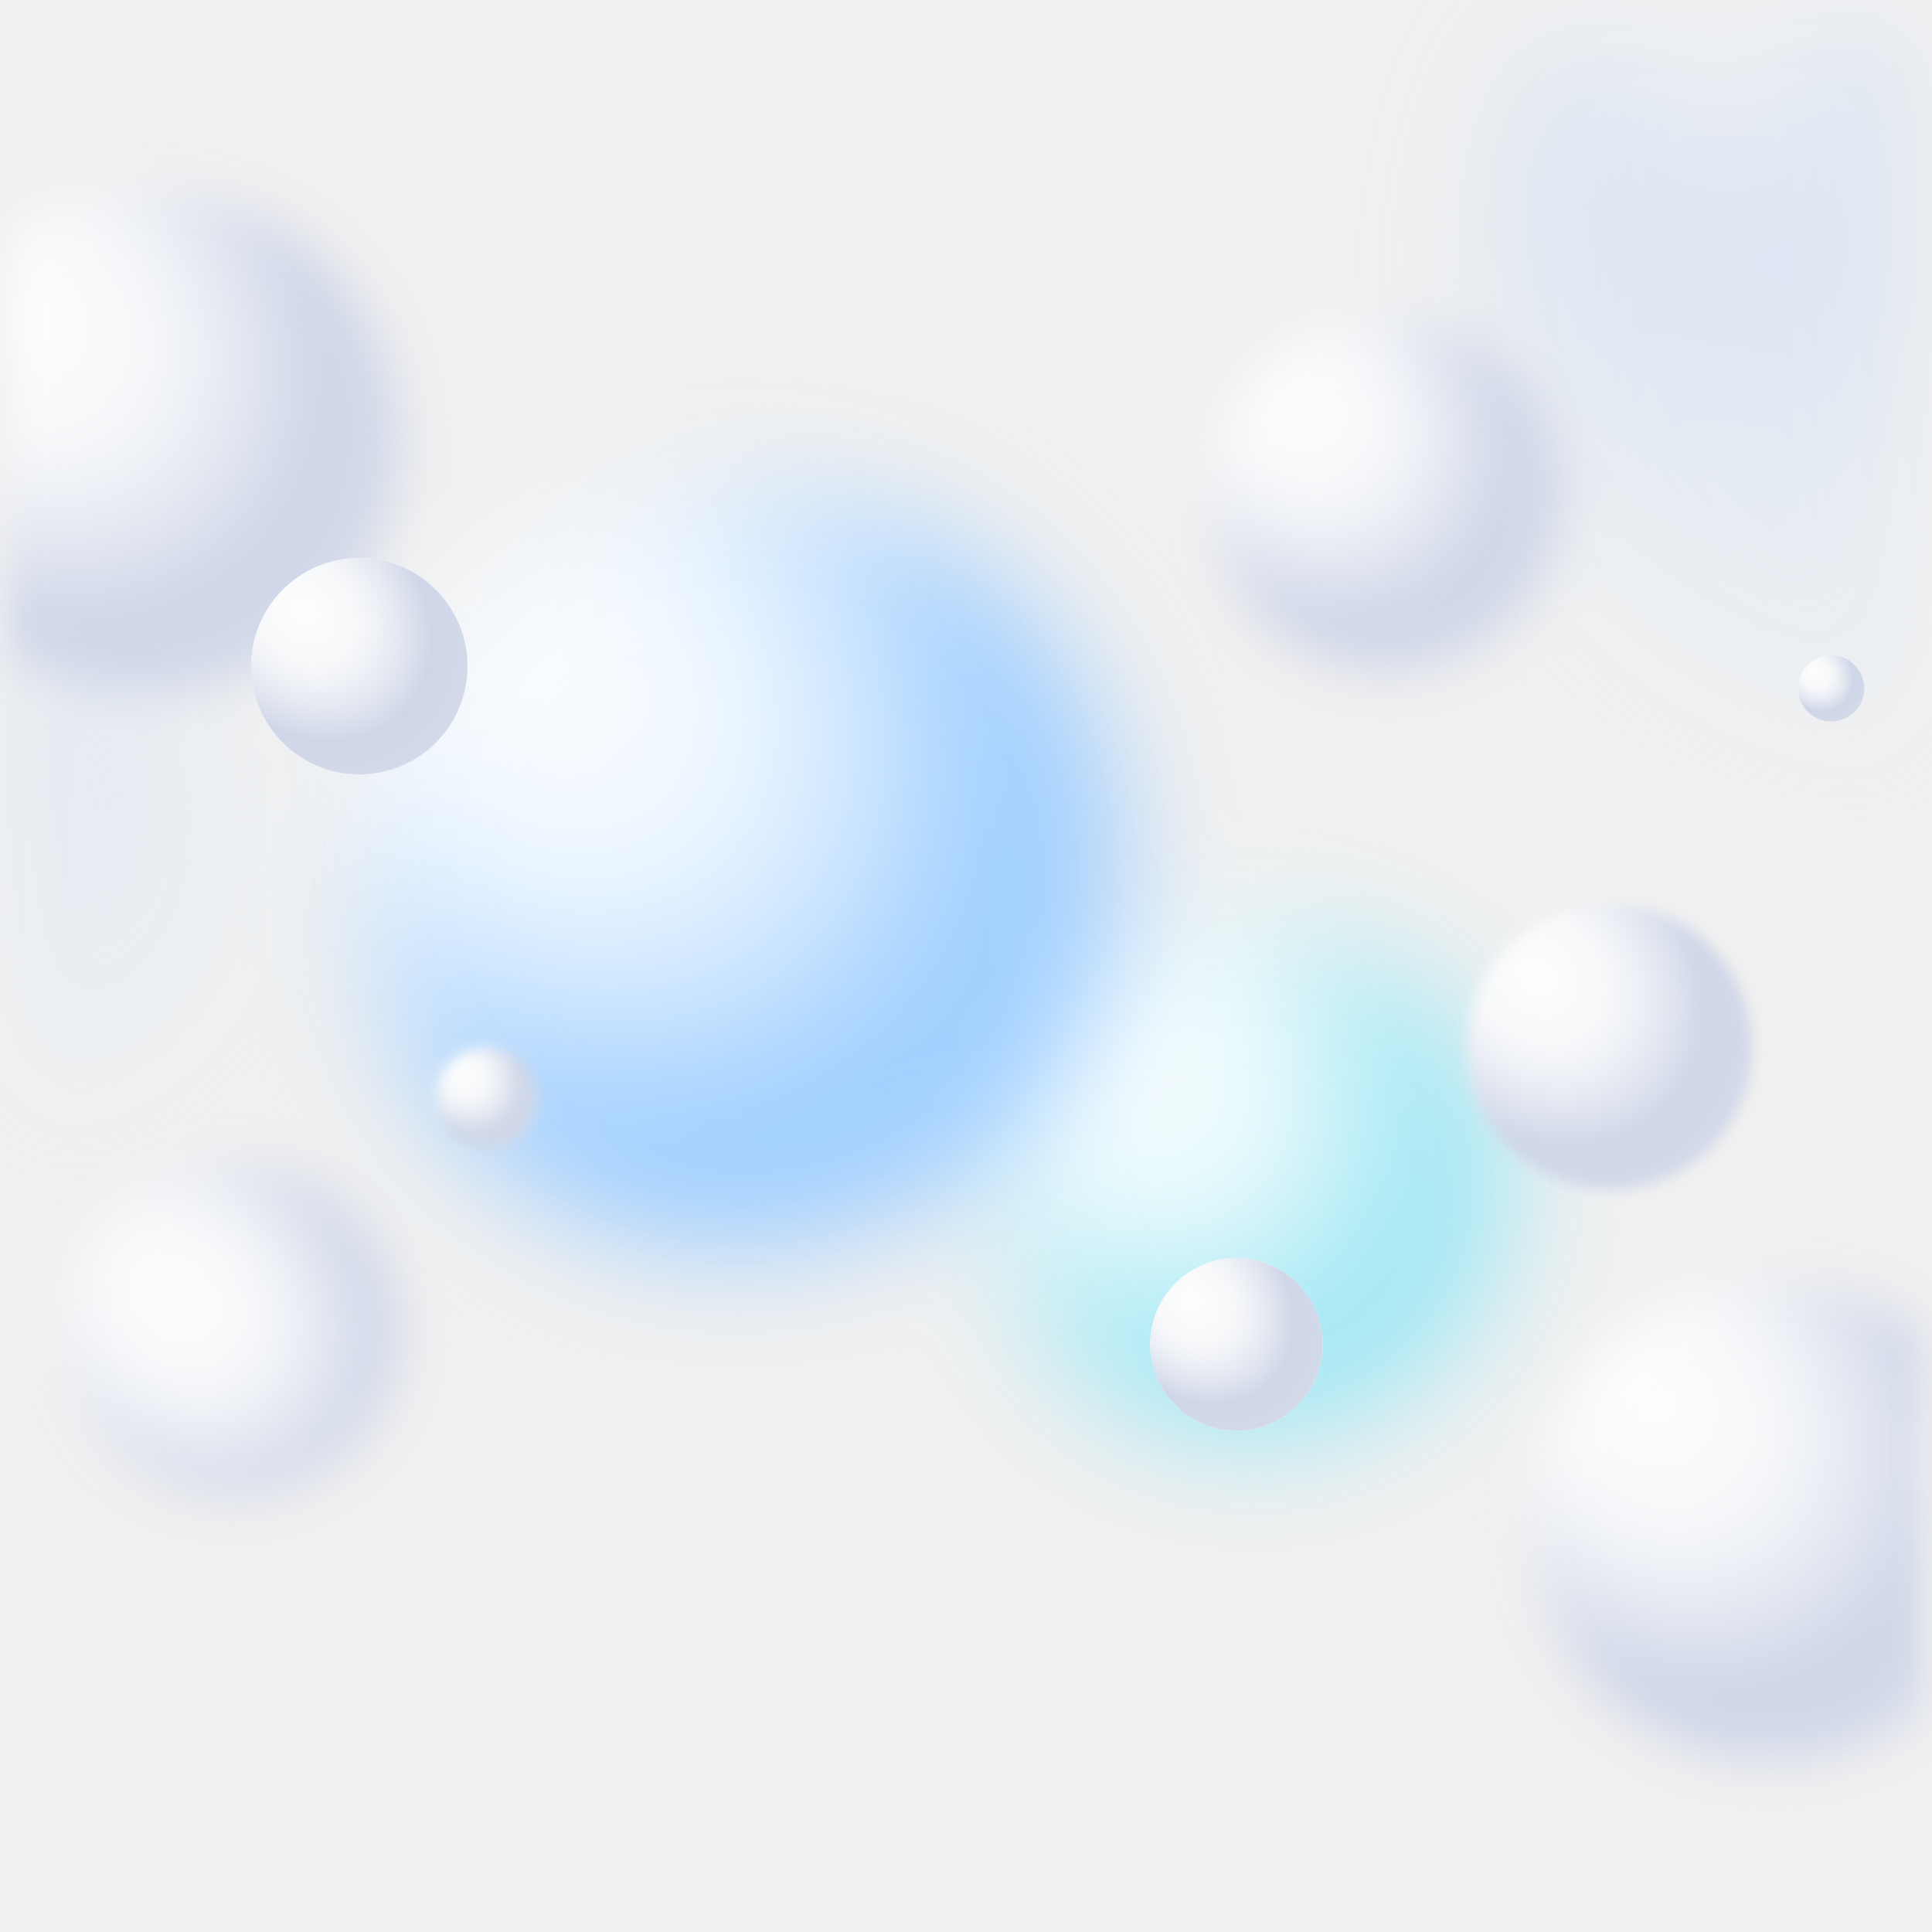
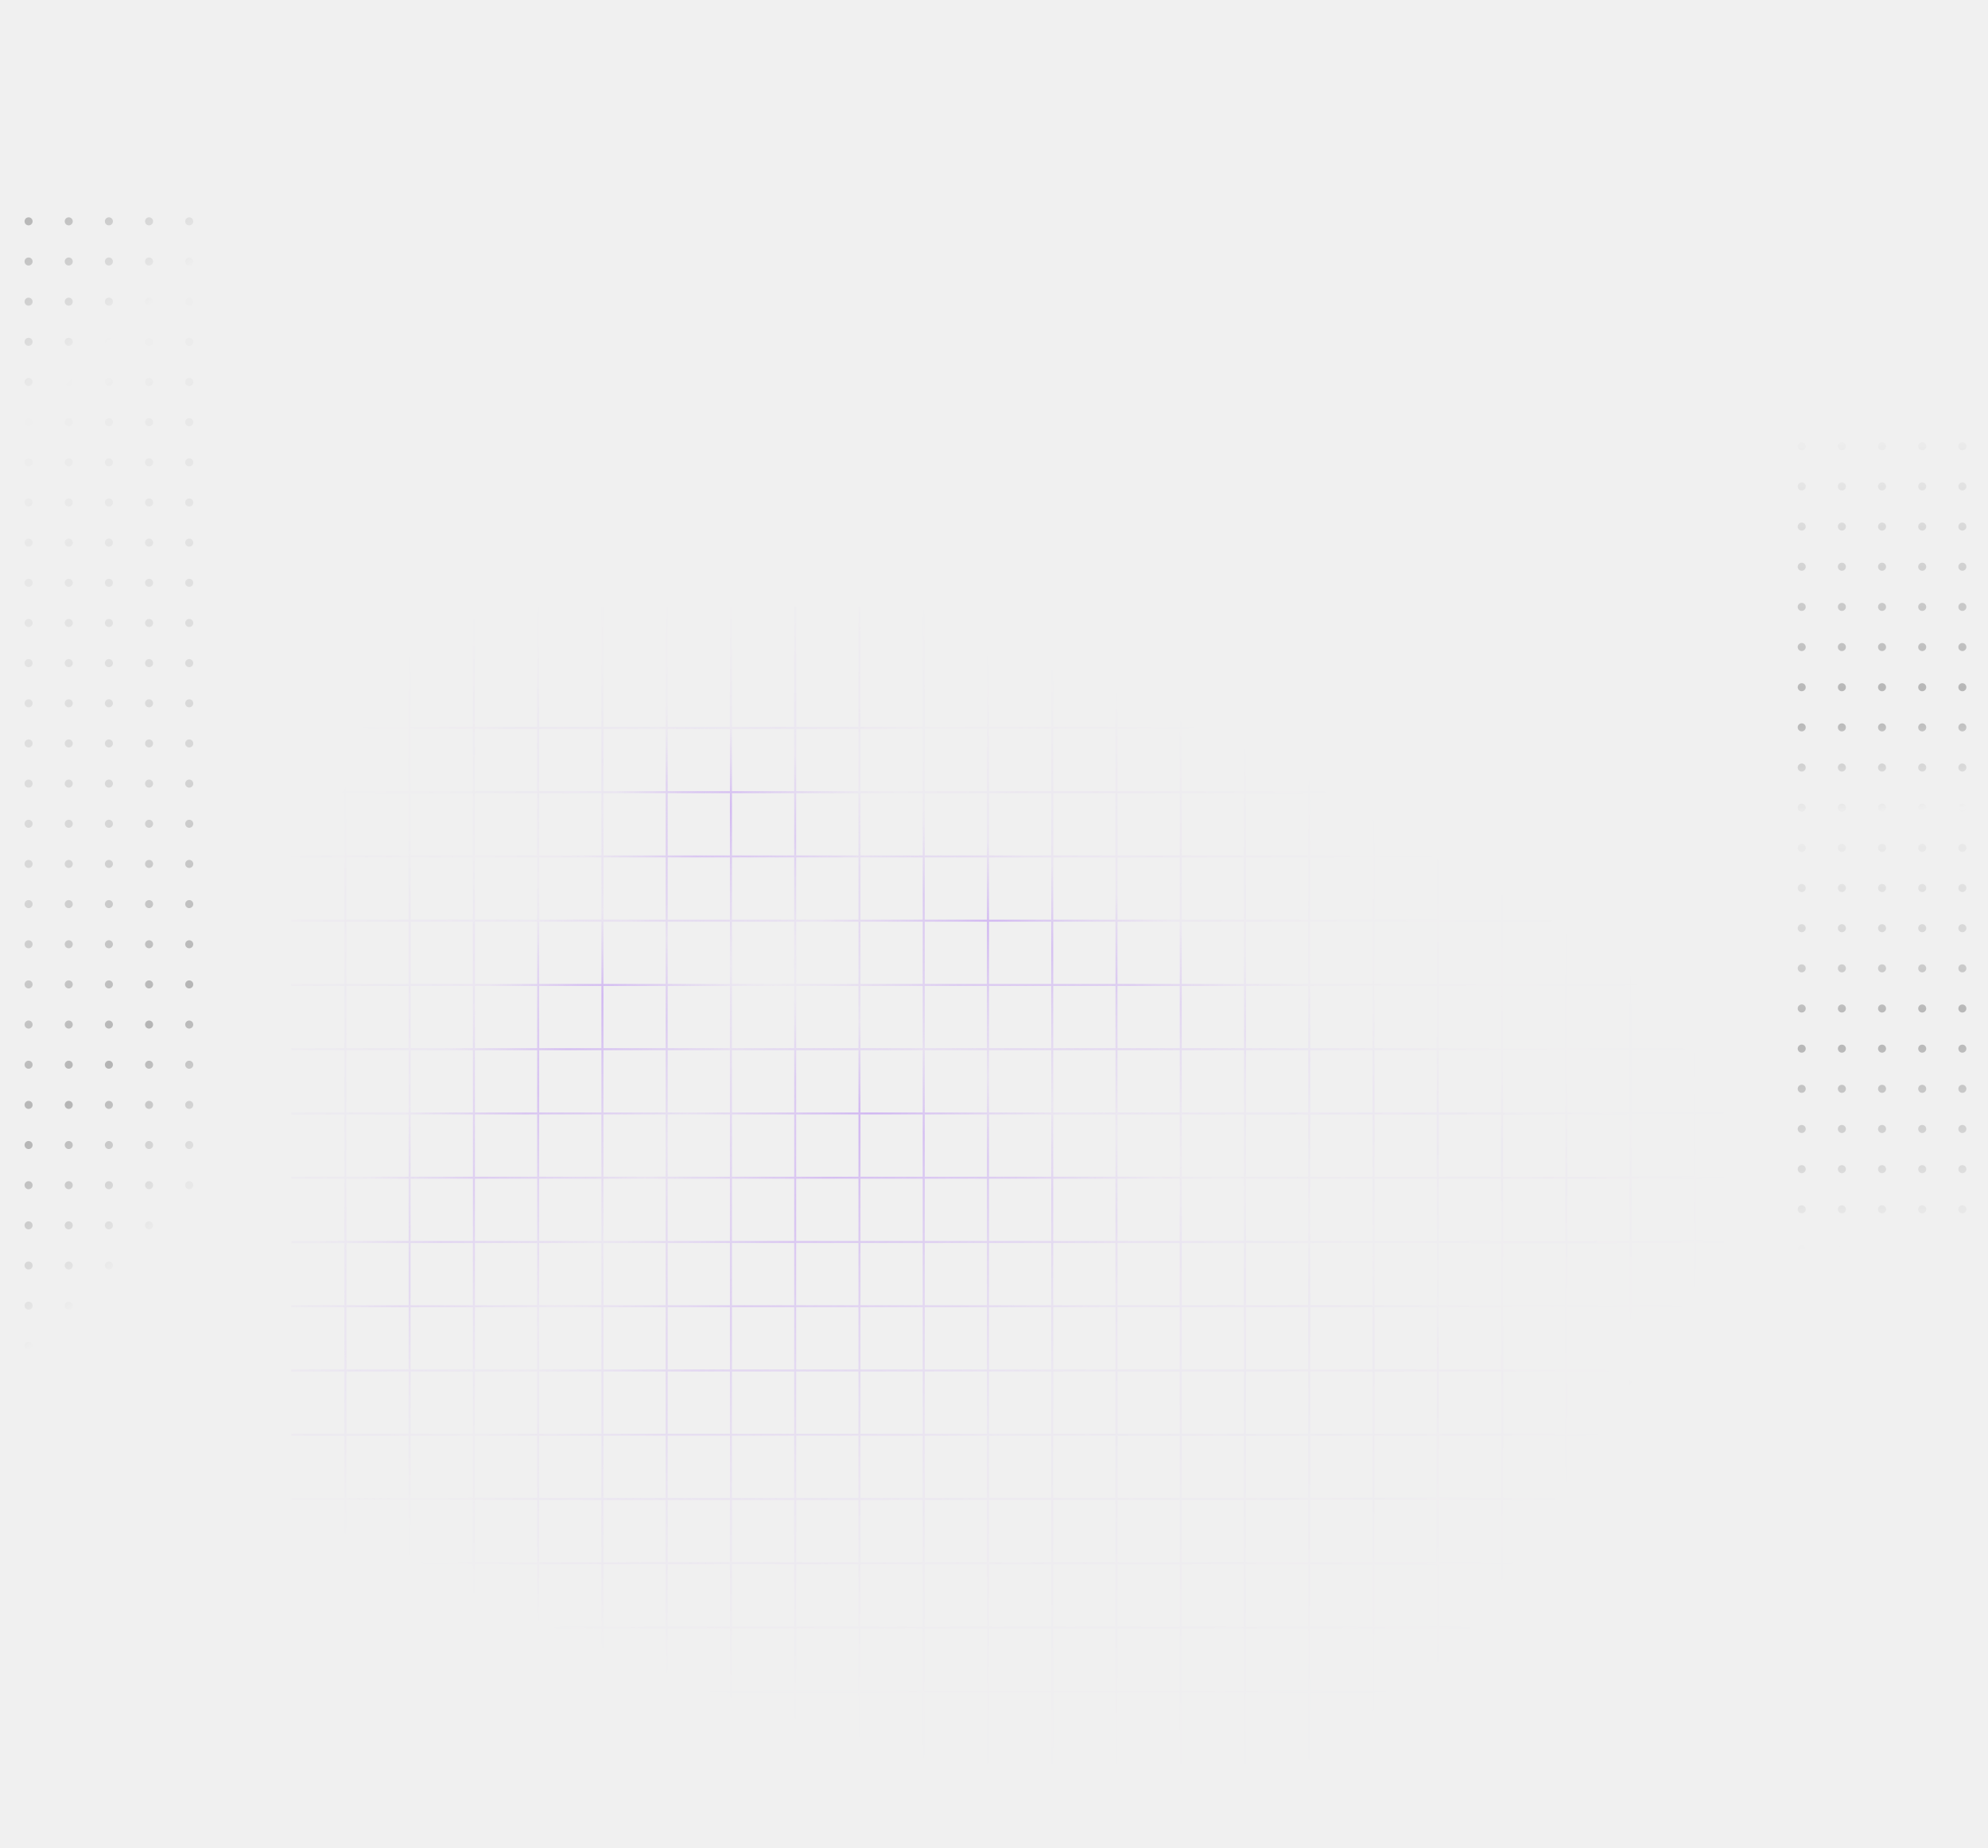
- <svg xmlns="http://www.w3.org/2000/svg" width="6000" height="6000" viewBox="0 0 6000 6000" fill="none">
-   <g clip-path="url(#clip0_226_44)">
-     <g opacity="0.2" filter="url(#filter0_f_226_44)">
-       <circle cx="6040" cy="830" r="1416" fill="url(#paint0_radial_226_44)" />
-       <g style="mix-blend-mode:screen">
-         <circle cx="6040" cy="830" r="1416" fill="#0068FF" />
-       </g>
-       <circle cx="-20.5" cy="2615.5" r="769.5" fill="url(#paint1_radial_226_44)" />
-       <g style="mix-blend-mode:screen">
-         <circle cx="-20.5" cy="2615.5" r="769.5" fill="#0068FF" />
+ <svg xmlns="http://www.w3.org/2000/svg" width="990" height="920" fill="none" viewBox="0 0 990 920">
+   <g clip-path="url(#clip0_116_12875)">
+     <mask id="mask0_116_12875" width="668" height="691" x="865" y="74" maskUnits="userSpaceOnUse" style="mask-type:alpha">
+       <path fill="url(#paint0_linear_116_12875)" d="M865 74h668v691H865z" />
+     </mask>
+     <g fill="#000" mask="url(#mask0_116_12875)" opacity=".25">
+       <circle cx="897.234" cy="102.234" r="2" />
+       <circle cx="917.234" cy="102.234" r="2" />
+       <circle cx="937.234" cy="102.234" r="2" />
+       <circle cx="957.234" cy="102.234" r="2" />
+       <circle cx="977.234" cy="102.234" r="2" />
+       <circle cx="897.234" cy="122.234" r="2" />
+       <circle cx="917.234" cy="122.234" r="2" />
+       <circle cx="937.234" cy="122.234" r="2" />
+       <circle cx="957.234" cy="122.234" r="2" />
+       <circle cx="977.234" cy="122.234" r="2" />
+       <circle cx="897.234" cy="142.234" r="2" />
+       <circle cx="917.234" cy="142.234" r="2" />
+       <circle cx="937.234" cy="142.234" r="2" />
+       <circle cx="957.234" cy="142.234" r="2" />
+       <circle cx="977.234" cy="142.234" r="2" />
+       <circle cx="897.234" cy="162.234" r="2" />
+       <circle cx="917.234" cy="162.234" r="2" />
+       <circle cx="937.234" cy="162.234" r="2" />
+       <circle cx="957.234" cy="162.234" r="2" />
+       <circle cx="977.234" cy="162.234" r="2" />
+       <circle cx="897.234" cy="182.234" r="2" />
+       <circle cx="917.234" cy="182.234" r="2" />
+       <circle cx="937.234" cy="182.234" r="2" />
+       <circle cx="957.234" cy="182.234" r="2" />
+       <circle cx="977.234" cy="182.234" r="2" />
+       <circle cx="897.234" cy="202.234" r="2" />
+       <circle cx="917.234" cy="202.234" r="2" />
+       <circle cx="937.234" cy="202.234" r="2" />
+       <circle cx="957.234" cy="202.234" r="2" />
+       <circle cx="977.234" cy="202.234" r="2" />
+       <circle cx="897.234" cy="222.234" r="2" />
+       <circle cx="917.234" cy="222.234" r="2" />
+       <circle cx="937.234" cy="222.234" r="2" />
+       <circle cx="957.234" cy="222.234" r="2" />
+       <circle cx="977.234" cy="222.234" r="2" />
+       <circle cx="897.234" cy="242.234" r="2" />
+       <circle cx="917.234" cy="242.234" r="2" />
+       <circle cx="937.234" cy="242.234" r="2" />
+       <circle cx="957.234" cy="242.234" r="2" />
+       <circle cx="977.234" cy="242.234" r="2" />
+       <circle cx="897.234" cy="262.234" r="2" />
+       <circle cx="917.234" cy="262.234" r="2" />
+       <circle cx="937.234" cy="262.234" r="2" />
+       <circle cx="957.234" cy="262.234" r="2" />
+       <circle cx="977.234" cy="262.234" r="2" />
+       <circle cx="897.234" cy="282.234" r="2" />
+       <circle cx="917.234" cy="282.234" r="2" />
+       <circle cx="937.234" cy="282.234" r="2" />
+       <circle cx="957.234" cy="282.234" r="2" />
+       <circle cx="977.234" cy="282.234" r="2" />
+       <circle cx="897.234" cy="302.234" r="2" />
+       <circle cx="917.234" cy="302.234" r="2" />
+       <circle cx="937.234" cy="302.234" r="2" />
+       <circle cx="957.234" cy="302.234" r="2" />
+       <circle cx="977.234" cy="302.234" r="2" />
+       <circle cx="897.234" cy="322.234" r="2" />
+       <circle cx="917.234" cy="322.234" r="2" />
+       <circle cx="937.234" cy="322.234" r="2" />
+       <circle cx="957.234" cy="322.234" r="2" />
+       <circle cx="977.234" cy="322.234" r="2" />
+       <circle cx="897.234" cy="342.234" r="2" />
+       <circle cx="917.234" cy="342.234" r="2" />
+       <circle cx="937.234" cy="342.234" r="2" />
+       <circle cx="957.234" cy="342.234" r="2" />
+       <circle cx="977.234" cy="342.234" r="2" />
+       <circle cx="897.234" cy="362.234" r="2" />
+       <circle cx="917.234" cy="362.234" r="2" />
+       <circle cx="937.234" cy="362.234" r="2" />
+       <circle cx="957.234" cy="362.234" r="2" />
+       <circle cx="977.234" cy="362.234" r="2" />
+       <circle cx="897.234" cy="382.234" r="2" />
+       <circle cx="917.234" cy="382.234" r="2" />
+       <circle cx="937.234" cy="382.234" r="2" />
+       <circle cx="957.234" cy="382.234" r="2" />
+       <circle cx="977.234" cy="382.234" r="2" />
+       <circle cx="897.234" cy="402.234" r="2" />
+       <circle cx="917.234" cy="402.234" r="2" />
+       <circle cx="937.234" cy="402.234" r="2" />
+       <circle cx="957.234" cy="402.234" r="2" />
+       <circle cx="977.234" cy="402.234" r="2" />
+       <circle cx="897.234" cy="422.234" r="2" />
+       <circle cx="917.234" cy="422.234" r="2" />
+       <circle cx="937.234" cy="422.234" r="2" />
+       <circle cx="957.234" cy="422.234" r="2" />
+       <circle cx="977.234" cy="422.234" r="2" />
+       <circle cx="897.234" cy="442.234" r="2" />
+       <circle cx="917.234" cy="442.234" r="2" />
+       <circle cx="937.234" cy="442.234" r="2" />
+       <circle cx="957.234" cy="442.234" r="2" />
+       <circle cx="977.234" cy="442.234" r="2" />
+       <circle cx="897.234" cy="462.234" r="2" />
+       <circle cx="917.234" cy="462.234" r="2" />
+       <circle cx="937.234" cy="462.234" r="2" />
+       <circle cx="957.234" cy="462.234" r="2" />
+       <circle cx="977.234" cy="462.234" r="2" />
+       <circle cx="897.234" cy="482.234" r="2" />
+       <circle cx="917.234" cy="482.234" r="2" />
+       <circle cx="937.234" cy="482.234" r="2" />
+       <circle cx="957.234" cy="482.234" r="2" />
+       <circle cx="977.234" cy="482.234" r="2" />
+       <circle cx="897.234" cy="502.234" r="2" />
+       <circle cx="917.234" cy="502.234" r="2" />
+       <circle cx="937.234" cy="502.234" r="2" />
+       <circle cx="957.234" cy="502.234" r="2" />
+       <circle cx="977.234" cy="502.234" r="2" />
+       <circle cx="897.234" cy="522.234" r="2" />
+       <circle cx="917.234" cy="522.234" r="2" />
+       <circle cx="937.234" cy="522.234" r="2" />
+       <circle cx="957.234" cy="522.234" r="2" />
+       <circle cx="977.234" cy="522.234" r="2" />
+       <circle cx="897.234" cy="542.234" r="2" />
+       <circle cx="917.234" cy="542.234" r="2" />
+       <circle cx="937.234" cy="542.234" r="2" />
+       <circle cx="957.234" cy="542.234" r="2" />
+       <circle cx="977.234" cy="542.234" r="2" />
+       <circle cx="897.234" cy="562.234" r="2" />
+       <circle cx="917.234" cy="562.234" r="2" />
+       <circle cx="937.234" cy="562.234" r="2" />
+       <circle cx="957.234" cy="562.234" r="2" />
+       <circle cx="977.234" cy="562.234" r="2" />
+       <circle cx="897.234" cy="582.234" r="2" />
+       <circle cx="917.234" cy="582.234" r="2" />
+       <circle cx="937.234" cy="582.234" r="2" />
+       <circle cx="957.234" cy="582.234" r="2" />
+       <circle cx="977.234" cy="582.234" r="2" />
+       <circle cx="897.234" cy="602.234" r="2" />
+       <circle cx="917.234" cy="602.234" r="2" />
+       <circle cx="937.234" cy="602.234" r="2" />
+       <circle cx="957.234" cy="602.234" r="2" />
+       <circle cx="977.234" cy="602.234" r="2" />
+       <circle cx="897.234" cy="622.234" r="2" />
+       <circle cx="917.234" cy="622.234" r="2" />
+       <circle cx="937.234" cy="622.234" r="2" />
+       <circle cx="957.234" cy="622.234" r="2" />
+       <circle cx="977.234" cy="622.234" r="2" />
+       <circle cx="897.234" cy="642.234" r="2" />
+       <circle cx="917.234" cy="642.234" r="2" />
+       <circle cx="937.234" cy="642.234" r="2" />
+       <circle cx="957.234" cy="642.234" r="2" />
+       <circle cx="977.234" cy="642.234" r="2" />
+       <circle cx="897.234" cy="662.234" r="2" />
+       <circle cx="917.234" cy="662.234" r="2" />
+       <circle cx="937.234" cy="662.234" r="2" />
+       <circle cx="957.234" cy="662.234" r="2" />
+       <circle cx="977.234" cy="662.234" r="2" />
+       <circle cx="897.234" cy="682.234" r="2" />
+       <circle cx="917.234" cy="682.234" r="2" />
+       <circle cx="937.234" cy="682.234" r="2" />
+       <circle cx="957.234" cy="682.234" r="2" />
+       <circle cx="977.234" cy="682.234" r="2" />
+       <circle cx="897.234" cy="702.234" r="2" />
+       <circle cx="917.234" cy="702.234" r="2" />
+       <circle cx="937.234" cy="702.234" r="2" />
+       <circle cx="957.234" cy="702.234" r="2" />
+       <circle cx="977.234" cy="702.234" r="2" />
+       <circle cx="897.234" cy="722.234" r="2" />
+       <circle cx="917.234" cy="722.234" r="2" />
+       <circle cx="937.234" cy="722.234" r="2" />
+       <circle cx="957.234" cy="722.234" r="2" />
+       <circle cx="977.234" cy="722.234" r="2" />
+     </g>
+     <mask id="mask1_116_12875" width="668" height="691" x="-566" y="82" maskUnits="userSpaceOnUse" style="mask-type:alpha">
+       <path fill="url(#paint1_linear_116_12875)" d="M-566 82h668v691h-668z" />
+     </mask>
+     <g fill="#000" mask="url(#mask1_116_12875)" opacity=".25">
+       <circle cx="14.234" cy="110.234" r="2" />
+       <circle cx="34.234" cy="110.234" r="2" />
+       <circle cx="54.234" cy="110.234" r="2" />
+       <circle cx="74.234" cy="110.234" r="2" />
+       <circle cx="94.234" cy="110.234" r="2" />
+       <circle cx="14.234" cy="130.234" r="2" />
+       <circle cx="34.234" cy="130.234" r="2" />
+       <circle cx="54.234" cy="130.234" r="2" />
+       <circle cx="74.234" cy="130.234" r="2" />
+       <circle cx="94.234" cy="130.234" r="2" />
+       <circle cx="14.234" cy="150.234" r="2" />
+       <circle cx="34.234" cy="150.234" r="2" />
+       <circle cx="54.234" cy="150.234" r="2" />
+       <circle cx="74.234" cy="150.234" r="2" />
+       <circle cx="94.234" cy="150.234" r="2" />
+       <circle cx="14.234" cy="170.234" r="2" />
+       <circle cx="34.234" cy="170.234" r="2" />
+       <circle cx="54.234" cy="170.234" r="2" />
+       <circle cx="74.234" cy="170.234" r="2" />
+       <circle cx="94.234" cy="170.234" r="2" />
+       <circle cx="14.234" cy="190.234" r="2" />
+       <circle cx="34.234" cy="190.234" r="2" />
+       <circle cx="54.234" cy="190.234" r="2" />
+       <circle cx="74.234" cy="190.234" r="2" />
+       <circle cx="94.234" cy="190.234" r="2" />
+       <circle cx="14.234" cy="210.234" r="2" />
+       <circle cx="34.234" cy="210.234" r="2" />
+       <circle cx="54.234" cy="210.234" r="2" />
+       <circle cx="74.234" cy="210.234" r="2" />
+       <circle cx="94.234" cy="210.234" r="2" />
+       <circle cx="14.234" cy="230.234" r="2" />
+       <circle cx="34.234" cy="230.234" r="2" />
+       <circle cx="54.234" cy="230.234" r="2" />
+       <circle cx="74.234" cy="230.234" r="2" />
+       <circle cx="94.234" cy="230.234" r="2" />
+       <circle cx="14.234" cy="250.234" r="2" />
+       <circle cx="34.234" cy="250.234" r="2" />
+       <circle cx="54.234" cy="250.234" r="2" />
+       <circle cx="74.234" cy="250.234" r="2" />
+       <circle cx="94.234" cy="250.234" r="2" />
+       <circle cx="14.234" cy="270.234" r="2" />
+       <circle cx="34.234" cy="270.234" r="2" />
+       <circle cx="54.234" cy="270.234" r="2" />
+       <circle cx="74.234" cy="270.234" r="2" />
+       <circle cx="94.234" cy="270.234" r="2" />
+       <circle cx="14.234" cy="290.234" r="2" />
+       <circle cx="34.234" cy="290.234" r="2" />
+       <circle cx="54.234" cy="290.234" r="2" />
+       <circle cx="74.234" cy="290.234" r="2" />
+       <circle cx="94.234" cy="290.234" r="2" />
+       <circle cx="14.234" cy="310.234" r="2" />
+       <circle cx="34.234" cy="310.234" r="2" />
+       <circle cx="54.234" cy="310.234" r="2" />
+       <circle cx="74.234" cy="310.234" r="2" />
+       <circle cx="94.234" cy="310.234" r="2" />
+       <circle cx="14.234" cy="330.234" r="2" />
+       <circle cx="34.234" cy="330.234" r="2" />
+       <circle cx="54.234" cy="330.234" r="2" />
+       <circle cx="74.234" cy="330.234" r="2" />
+       <circle cx="94.234" cy="330.234" r="2" />
+       <circle cx="14.234" cy="350.234" r="2" />
+       <circle cx="34.234" cy="350.234" r="2" />
+       <circle cx="54.234" cy="350.234" r="2" />
+       <circle cx="74.234" cy="350.234" r="2" />
+       <circle cx="94.234" cy="350.234" r="2" />
+       <circle cx="14.234" cy="370.234" r="2" />
+       <circle cx="34.234" cy="370.234" r="2" />
+       <circle cx="54.234" cy="370.234" r="2" />
+       <circle cx="74.234" cy="370.234" r="2" />
+       <circle cx="94.234" cy="370.234" r="2" />
+       <circle cx="14.234" cy="390.234" r="2" />
+       <circle cx="34.234" cy="390.234" r="2" />
+       <circle cx="54.234" cy="390.234" r="2" />
+       <circle cx="74.234" cy="390.234" r="2" />
+       <circle cx="94.234" cy="390.234" r="2" />
+       <circle cx="14.234" cy="410.234" r="2" />
+       <circle cx="34.234" cy="410.234" r="2" />
+       <circle cx="54.234" cy="410.234" r="2" />
+       <circle cx="74.234" cy="410.234" r="2" />
+       <circle cx="94.234" cy="410.234" r="2" />
+       <circle cx="14.234" cy="430.234" r="2" />
+       <circle cx="34.234" cy="430.234" r="2" />
+       <circle cx="54.234" cy="430.234" r="2" />
+       <circle cx="74.234" cy="430.234" r="2" />
+       <circle cx="94.234" cy="430.234" r="2" />
+       <circle cx="14.234" cy="450.234" r="2" />
+       <circle cx="34.234" cy="450.234" r="2" />
+       <circle cx="54.234" cy="450.234" r="2" />
+       <circle cx="74.234" cy="450.234" r="2" />
+       <circle cx="94.234" cy="450.234" r="2" />
+       <circle cx="14.234" cy="470.234" r="2" />
+       <circle cx="34.234" cy="470.234" r="2" />
+       <circle cx="54.234" cy="470.234" r="2" />
+       <circle cx="74.234" cy="470.234" r="2" />
+       <circle cx="94.234" cy="470.234" r="2" />
+       <circle cx="14.234" cy="490.234" r="2" />
+       <circle cx="34.234" cy="490.234" r="2" />
+       <circle cx="54.234" cy="490.234" r="2" />
+       <circle cx="74.234" cy="490.234" r="2" />
+       <circle cx="94.234" cy="490.234" r="2" />
+       <circle cx="14.234" cy="510.234" r="2" />
+       <circle cx="34.234" cy="510.234" r="2" />
+       <circle cx="54.234" cy="510.234" r="2" />
+       <circle cx="74.234" cy="510.234" r="2" />
+       <circle cx="94.234" cy="510.234" r="2" />
+       <circle cx="14.234" cy="530.234" r="2" />
+       <circle cx="34.234" cy="530.234" r="2" />
+       <circle cx="54.234" cy="530.234" r="2" />
+       <circle cx="74.234" cy="530.234" r="2" />
+       <circle cx="94.234" cy="530.234" r="2" />
+       <circle cx="14.234" cy="550.234" r="2" />
+       <circle cx="34.234" cy="550.234" r="2" />
+       <circle cx="54.234" cy="550.234" r="2" />
+       <circle cx="74.234" cy="550.234" r="2" />
+       <circle cx="94.234" cy="550.234" r="2" />
+       <circle cx="14.234" cy="570.234" r="2" />
+       <circle cx="34.234" cy="570.234" r="2" />
+       <circle cx="54.234" cy="570.234" r="2" />
+       <circle cx="74.234" cy="570.234" r="2" />
+       <circle cx="94.234" cy="570.234" r="2" />
+       <circle cx="14.234" cy="590.234" r="2" />
+       <circle cx="34.234" cy="590.234" r="2" />
+       <circle cx="54.234" cy="590.234" r="2" />
+       <circle cx="74.234" cy="590.234" r="2" />
+       <circle cx="94.234" cy="590.234" r="2" />
+       <circle cx="14.234" cy="610.234" r="2" />
+       <circle cx="34.234" cy="610.234" r="2" />
+       <circle cx="54.234" cy="610.234" r="2" />
+       <circle cx="74.234" cy="610.234" r="2" />
+       <circle cx="94.234" cy="610.234" r="2" />
+       <circle cx="14.234" cy="630.234" r="2" />
+       <circle cx="34.234" cy="630.234" r="2" />
+       <circle cx="54.234" cy="630.234" r="2" />
+       <circle cx="74.234" cy="630.234" r="2" />
+       <circle cx="94.234" cy="630.234" r="2" />
+       <circle cx="14.234" cy="650.234" r="2" />
+       <circle cx="34.234" cy="650.234" r="2" />
+       <circle cx="54.234" cy="650.234" r="2" />
+       <circle cx="74.234" cy="650.234" r="2" />
+       <circle cx="94.234" cy="650.234" r="2" />
+       <circle cx="14.234" cy="670.234" r="2" />
+       <circle cx="34.234" cy="670.234" r="2" />
+       <circle cx="54.234" cy="670.234" r="2" />
+       <circle cx="74.234" cy="670.234" r="2" />
+       <circle cx="94.234" cy="670.234" r="2" />
+       <circle cx="14.234" cy="690.234" r="2" />
+       <circle cx="34.234" cy="690.234" r="2" />
+       <circle cx="54.234" cy="690.234" r="2" />
+       <circle cx="74.234" cy="690.234" r="2" />
+       <circle cx="94.234" cy="690.234" r="2" />
+       <circle cx="14.234" cy="710.234" r="2" />
+       <circle cx="34.234" cy="710.234" r="2" />
+       <circle cx="54.234" cy="710.234" r="2" />
+       <circle cx="74.234" cy="710.234" r="2" />
+       <circle cx="94.234" cy="710.234" r="2" />
+       <circle cx="14.234" cy="730.234" r="2" />
+       <circle cx="34.234" cy="730.234" r="2" />
+       <circle cx="54.234" cy="730.234" r="2" />
+       <circle cx="74.234" cy="730.234" r="2" />
+       <circle cx="94.234" cy="730.234" r="2" />
+     </g>
+     <mask id="mask2_116_12875" width="736" height="577" x="145" y="302" maskUnits="userSpaceOnUse" style="mask-type:alpha">
+       <path fill="url(#paint2_linear_116_12875)" d="M145 302h736v577H145z" />
+     </mask>
+     <g mask="url(#mask2_116_12875)">
+       <mask id="mask3_116_12875" width="736" height="577" x="145" y="302" maskUnits="userSpaceOnUse" style="mask-type:alpha">
+         <path fill="url(#paint3_linear_116_12875)" d="M145 302h736v577H145z" />
+       </mask>
+       <g stroke="#7611F7" mask="url(#mask3_116_12875)" opacity=".25" style="mix-blend-mode:multiply">
+         <path d="M102 362.5h797m-279 639v-797m-518 190h797m-247 607v-797m-550 222h797m-727 575v-797m512 797v-797m-582 254h797m-695 543v-797m512 797v-797m-614 286h797m-663 511v-797m512 797v-797m-646 318h797m-631 479v-797m512 797v-797m-678 350h797m-599 447v-797m512 797v-797m-710 382h797m-567 415v-797m512 797v-797m-742 414h797m-535 383v-797m512 797v-797m-774 446h797m-503 351v-797m-294 478h797m-471 319v-797m-326 510h797m-439 287v-797m-358 542h797m-407 255v-797m-390 574h797m-375 223v-797m-422 606h797m-343 191v-797m-454 638h797m-311 159v-797" />
      </g>
    </g>
-     <g filter="url(#filter1_f_226_44)">
-       <circle cx="3893.5" cy="3677.5" r="808.5" fill="white" />
-       <circle cx="3893.5" cy="3677.5" r="808.5" fill="url(#paint2_radial_226_44)" />
-       <g style="mix-blend-mode:overlay">
-         <circle cx="3893.5" cy="3677.5" r="808.5" fill="#00B4C3" />
-       </g>
-       <circle cx="2298.5" cy="2698.5" r="1196.5" fill="white" />
-       <circle cx="2298.5" cy="2698.5" r="1196.5" fill="url(#paint3_radial_226_44)" />
-       <g style="mix-blend-mode:overlay">
-         <circle cx="2298.5" cy="2698.5" r="1196.5" fill="#0068FF" />
-       </g>
-     </g>
-     <g filter="url(#filter2_f_226_44)">
-       <circle cx="457" cy="1372" r="787" fill="white" />
-       <circle cx="457" cy="1372" r="787" fill="url(#paint4_radial_226_44)" />
-       <circle cx="4308" cy="1535" r="552" fill="white" />
-       <circle cx="4308" cy="1535" r="552" fill="url(#paint5_radial_226_44)" />
-       <path d="M1244 4127C1244 4416.4 1009.4 4651 720 4651C430.603 4651 196 4416.4 196 4127C196 3837.6 430.603 3603 720 3603C1009.4 3603 1244 3837.6 1244 4127Z" fill="white" />
-       <path d="M1244 4127C1244 4416.4 1009.4 4651 720 4651C430.603 4651 196 4416.4 196 4127C196 3837.6 430.603 3603 720 3603C1009.4 3603 1244 3837.6 1244 4127Z" fill="url(#paint6_radial_226_44)" />
-       <circle cx="5502" cy="4723" r="750" fill="white" />
-       <circle cx="5502" cy="4723" r="750" fill="url(#paint7_radial_226_44)" />
-     </g>
-     <g filter="url(#filter3_f_226_44)">
-       <circle cx="4999" cy="3252" r="443" fill="white" />
-       <circle cx="4999" cy="3252" r="443" fill="url(#paint8_radial_226_44)" />
-       <circle cx="1511.5" cy="3409.5" r="157.5" fill="white" />
-       <circle cx="1511.5" cy="3409.5" r="157.5" fill="url(#paint9_radial_226_44)" />
-     </g>
-     <circle cx="5687" cy="2138" r="103" fill="white" />
-     <circle cx="5687" cy="2138" r="103" fill="url(#paint10_radial_226_44)" />
-     <circle cx="1116" cy="2069" r="336" fill="white" />
-     <circle cx="1116" cy="2069" r="336" fill="url(#paint11_radial_226_44)" />
-     <circle cx="3840" cy="4175" r="268" fill="white" />
-     <circle cx="3840" cy="4175" r="268" fill="url(#paint12_radial_226_44)" />
  </g>
  <defs>
-     <filter id="filter0_f_226_44" x="-1334" y="-986" width="9190" height="7642" filterUnits="userSpaceOnUse" color-interpolation-filters="sRGB">
-       <feGaussianBlur stdDeviation="200" result="effect1_foregroundBlur_226_44" />
-     </filter>
-     <filter id="filter1_f_226_44" x="752" y="1152" width="4300" height="3684" filterUnits="userSpaceOnUse" color-interpolation-filters="sRGB">
-       <feGaussianBlur stdDeviation="175" result="effect1_foregroundBlur_226_44" />
-     </filter>
-     <filter id="filter2_f_226_44" x="-480" y="435" width="6882" height="5188" filterUnits="userSpaceOnUse" color-interpolation-filters="sRGB">
-       <feGaussianBlur stdDeviation="75" result="effect1_foregroundBlur_226_44" />
-     </filter>
-     <filter id="filter3_f_226_44" x="1216" y="2486" width="4266" height="1532" filterUnits="userSpaceOnUse" color-interpolation-filters="sRGB">
-       <feGaussianBlur stdDeviation="20" result="effect1_foregroundBlur_226_44" />
-     </filter>
-     <radialGradient id="paint0_radial_226_44" cx="0" cy="0" r="1" gradientUnits="userSpaceOnUse" gradientTransform="translate(5309.04 118.173) rotate(46.3461) scale(3110.19 2512.9)">
-       <stop stop-color="white" />
-       <stop offset="0.221" stop-color="#F3F5F7" stop-opacity="0.557" />
-       <stop offset="0.596" stop-color="#CFD6E8" />
-       <stop offset="1" stop-color="#D8DEEB" />
-     </radialGradient>
-     <radialGradient id="paint1_radial_226_44" cx="0" cy="0" r="1" gradientUnits="userSpaceOnUse" gradientTransform="translate(-417.728 2228.67) rotate(46.3461) scale(1690.18 1365.59)">
-       <stop stop-color="white" />
-       <stop offset="0.221" stop-color="#F3F5F7" stop-opacity="0.557" />
-       <stop offset="0.596" stop-color="#CFD6E8" />
-       <stop offset="1" stop-color="#D8DEEB" />
-     </radialGradient>
-     <radialGradient id="paint2_radial_226_44" cx="0" cy="0" r="1" gradientUnits="userSpaceOnUse" gradientTransform="translate(3476.14 3271.06) rotate(46.3461) scale(1775.84 1434.8)">
-       <stop stop-color="white" />
-       <stop offset="0.221" stop-color="#F3F5F7" stop-opacity="0.557" />
-       <stop offset="0.596" stop-color="#CFD6E8" />
-       <stop offset="1" stop-color="#D8DEEB" />
-     </radialGradient>
-     <radialGradient id="paint3_radial_226_44" cx="0" cy="0" r="1" gradientUnits="userSpaceOnUse" gradientTransform="translate(1680.85 2097.02) rotate(46.3461) scale(2628.06 2123.36)">
-       <stop stop-color="white" />
-       <stop offset="0.221" stop-color="#F3F5F7" stop-opacity="0.557" />
-       <stop offset="0.596" stop-color="#CFD6E8" />
-       <stop offset="1" stop-color="#D8DEEB" />
-     </radialGradient>
-     <radialGradient id="paint4_radial_226_44" cx="0" cy="0" r="1" gradientUnits="userSpaceOnUse" gradientTransform="translate(50.7377 976.373) rotate(46.3461) scale(1728.61 1396.65)">
-       <stop stop-color="white" />
-       <stop offset="0.221" stop-color="#F3F5F7" stop-opacity="0.557" />
-       <stop offset="0.596" stop-color="#CFD6E8" />
-       <stop offset="1" stop-color="#D8DEEB" />
-     </radialGradient>
-     <radialGradient id="paint5_radial_226_44" cx="0" cy="0" r="1" gradientUnits="userSpaceOnUse" gradientTransform="translate(4023.05 1257.51) rotate(46.3461) scale(1212.45 979.605)">
-       <stop stop-color="white" />
-       <stop offset="0.221" stop-color="#F3F5F7" stop-opacity="0.557" />
-       <stop offset="0.596" stop-color="#CFD6E8" />
-       <stop offset="1" stop-color="#D8DEEB" />
-     </radialGradient>
-     <radialGradient id="paint6_radial_226_44" cx="0" cy="0" r="1" gradientUnits="userSpaceOnUse" gradientTransform="translate(544.692 4032) rotate(46.3461) scale(1150.94 929.915)">
-       <stop stop-color="white" />
-       <stop offset="0.221" stop-color="#F3F5F7" stop-opacity="0.557" />
-       <stop offset="0.596" stop-color="#CFD6E8" />
-       <stop offset="1" stop-color="#D8DEEB" />
-     </radialGradient>
-     <radialGradient id="paint7_radial_226_44" cx="0" cy="0" r="1" gradientUnits="userSpaceOnUse" gradientTransform="translate(5114.84 4345.97) rotate(46.3461) scale(1647.34 1330.99)">
-       <stop stop-color="white" />
-       <stop offset="0.221" stop-color="#F3F5F7" stop-opacity="0.557" />
-       <stop offset="0.596" stop-color="#CFD6E8" />
-       <stop offset="1" stop-color="#D8DEEB" />
-     </radialGradient>
-     <radialGradient id="paint8_radial_226_44" cx="0" cy="0" r="1" gradientUnits="userSpaceOnUse" gradientTransform="translate(4770.32 3029.3) rotate(46.3461) scale(973.032 786.168)">
-       <stop stop-color="white" />
-       <stop offset="0.221" stop-color="#F3F5F7" stop-opacity="0.557" />
-       <stop offset="0.596" stop-color="#CFD6E8" />
-       <stop offset="1" stop-color="#D8DEEB" />
-     </radialGradient>
-     <radialGradient id="paint9_radial_226_44" cx="0" cy="0" r="1" gradientUnits="userSpaceOnUse" gradientTransform="translate(1430.2 3330.32) rotate(46.3461) scale(345.942 279.507)">
-       <stop stop-color="white" />
-       <stop offset="0.221" stop-color="#F3F5F7" stop-opacity="0.557" />
-       <stop offset="0.596" stop-color="#CFD6E8" />
-       <stop offset="1" stop-color="#D8DEEB" />
-     </radialGradient>
-     <radialGradient id="paint10_radial_226_44" cx="0" cy="0" r="1" gradientUnits="userSpaceOnUse" gradientTransform="translate(5633.83 2086.22) rotate(46.3461) scale(226.235 182.789)">
-       <stop stop-color="white" />
-       <stop offset="0.221" stop-color="#F3F5F7" stop-opacity="0.557" />
-       <stop offset="0.596" stop-color="#CFD6E8" />
-       <stop offset="1" stop-color="#D8DEEB" />
-     </radialGradient>
-     <radialGradient id="paint11_radial_226_44" cx="0" cy="0" r="1" gradientUnits="userSpaceOnUse" gradientTransform="translate(942.551 1900.09) rotate(46.3461) scale(738.01 596.281)">
-       <stop stop-color="white" />
-       <stop offset="0.221" stop-color="#F3F5F7" stop-opacity="0.557" />
-       <stop offset="0.596" stop-color="#CFD6E8" />
-       <stop offset="1" stop-color="#D8DEEB" />
-     </radialGradient>
-     <radialGradient id="paint12_radial_226_44" cx="0" cy="0" r="1" gradientUnits="userSpaceOnUse" gradientTransform="translate(3701.65 4040.28) rotate(46.3461) scale(588.651 475.605)">
-       <stop stop-color="white" />
-       <stop offset="0.221" stop-color="#F3F5F7" stop-opacity="0.557" />
-       <stop offset="0.596" stop-color="#CFD6E8" />
-       <stop offset="1" stop-color="#D8DEEB" />
-     </radialGradient>
-     <clipPath id="clip0_226_44">
-       <rect width="6000" height="6000" fill="white" />
+     <linearGradient id="paint0_linear_116_12875" x1="996.519" x2="1031" y1="207.593" y2="641.5" gradientUnits="userSpaceOnUse">
+       <stop stop-opacity="0" />
+       <stop offset=".321" />
+       <stop offset=".442" stop-color="#C8C8C8" stop-opacity="0" />
+       <stop offset=".588" stop-color="#9B9B9B" stop-opacity=".42" />
+       <stop offset=".684" />
+       <stop offset=".933" stop-opacity="0" />
+     </linearGradient>
+     <linearGradient id="paint1_linear_116_12875" x1="-434.481" x2="-19.48" y1="215.593" y2="701.593" gradientUnits="userSpaceOnUse">
+       <stop stop-opacity="0" />
+       <stop offset=".321" />
+       <stop offset=".442" stop-color="#C8C8C8" stop-opacity="0" />
+       <stop offset=".723" stop-color="#9B9B9B" stop-opacity=".42" />
+       <stop offset=".871" />
+       <stop offset="1" stop-opacity="0" />
+     </linearGradient>
+     <linearGradient id="paint2_linear_116_12875" x1="613" x2="395.5" y1="365.5" y2="866.5" gradientUnits="userSpaceOnUse">
+       <stop stop-opacity="0" />
+       <stop offset=".176" stop-opacity=".22" />
+       <stop offset=".246" stop-color="#3B3B3B" />
+       <stop offset=".376" stop-opacity=".3" />
+       <stop offset=".446" stop-color="#3B3B3B" />
+       <stop offset=".844" stop-opacity=".22" />
+       <stop offset="1" stop-opacity="0" />
+     </linearGradient>
+     <linearGradient id="paint3_linear_116_12875" x1="174.5" x2="773.5" y1="366" y2="760" gradientUnits="userSpaceOnUse">
+       <stop stop-opacity="0" />
+       <stop offset=".176" stop-opacity=".22" />
+       <stop offset=".246" stop-color="#3B3B3B" />
+       <stop offset=".34" stop-opacity=".3" />
+       <stop offset=".446" stop-color="#3B3B3B" />
+       <stop offset=".653" stop-opacity=".22" />
+       <stop offset="1" stop-opacity="0" />
+     </linearGradient>
+     <clipPath id="clip0_116_12875">
+       <path fill="#fff" d="M0 0h990v920H0z" />
    </clipPath>
  </defs>
</svg>
